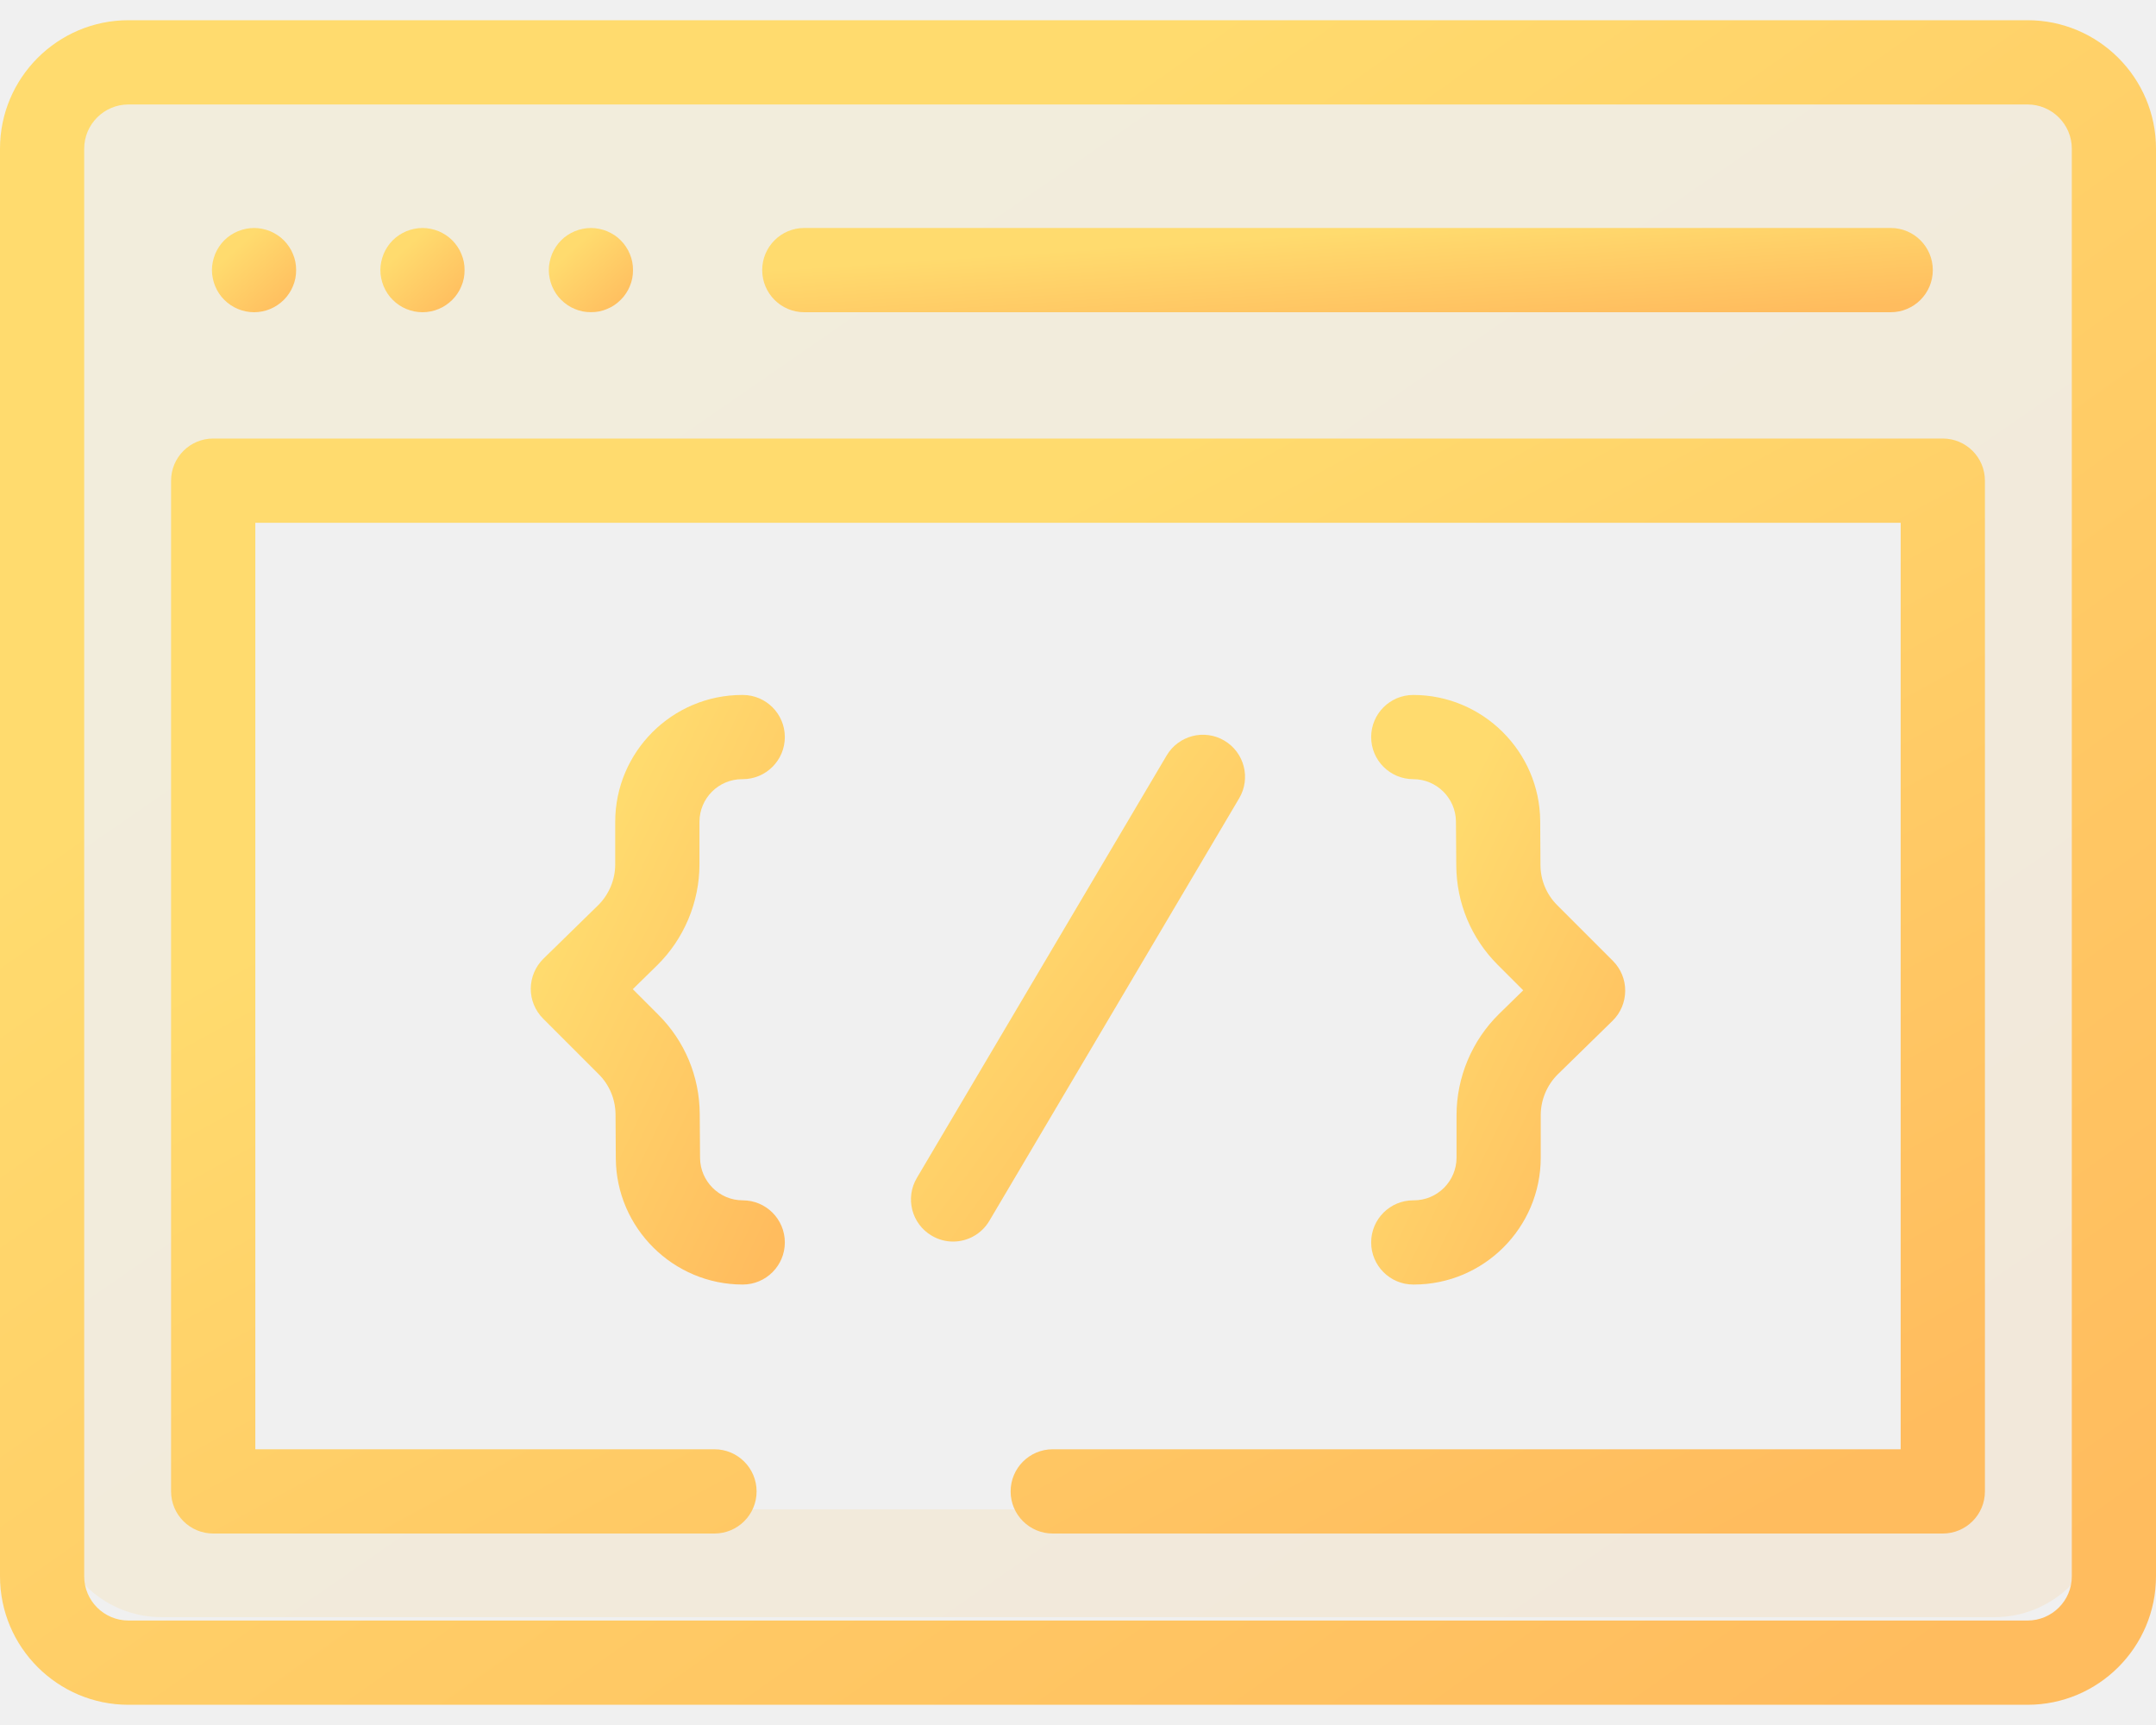
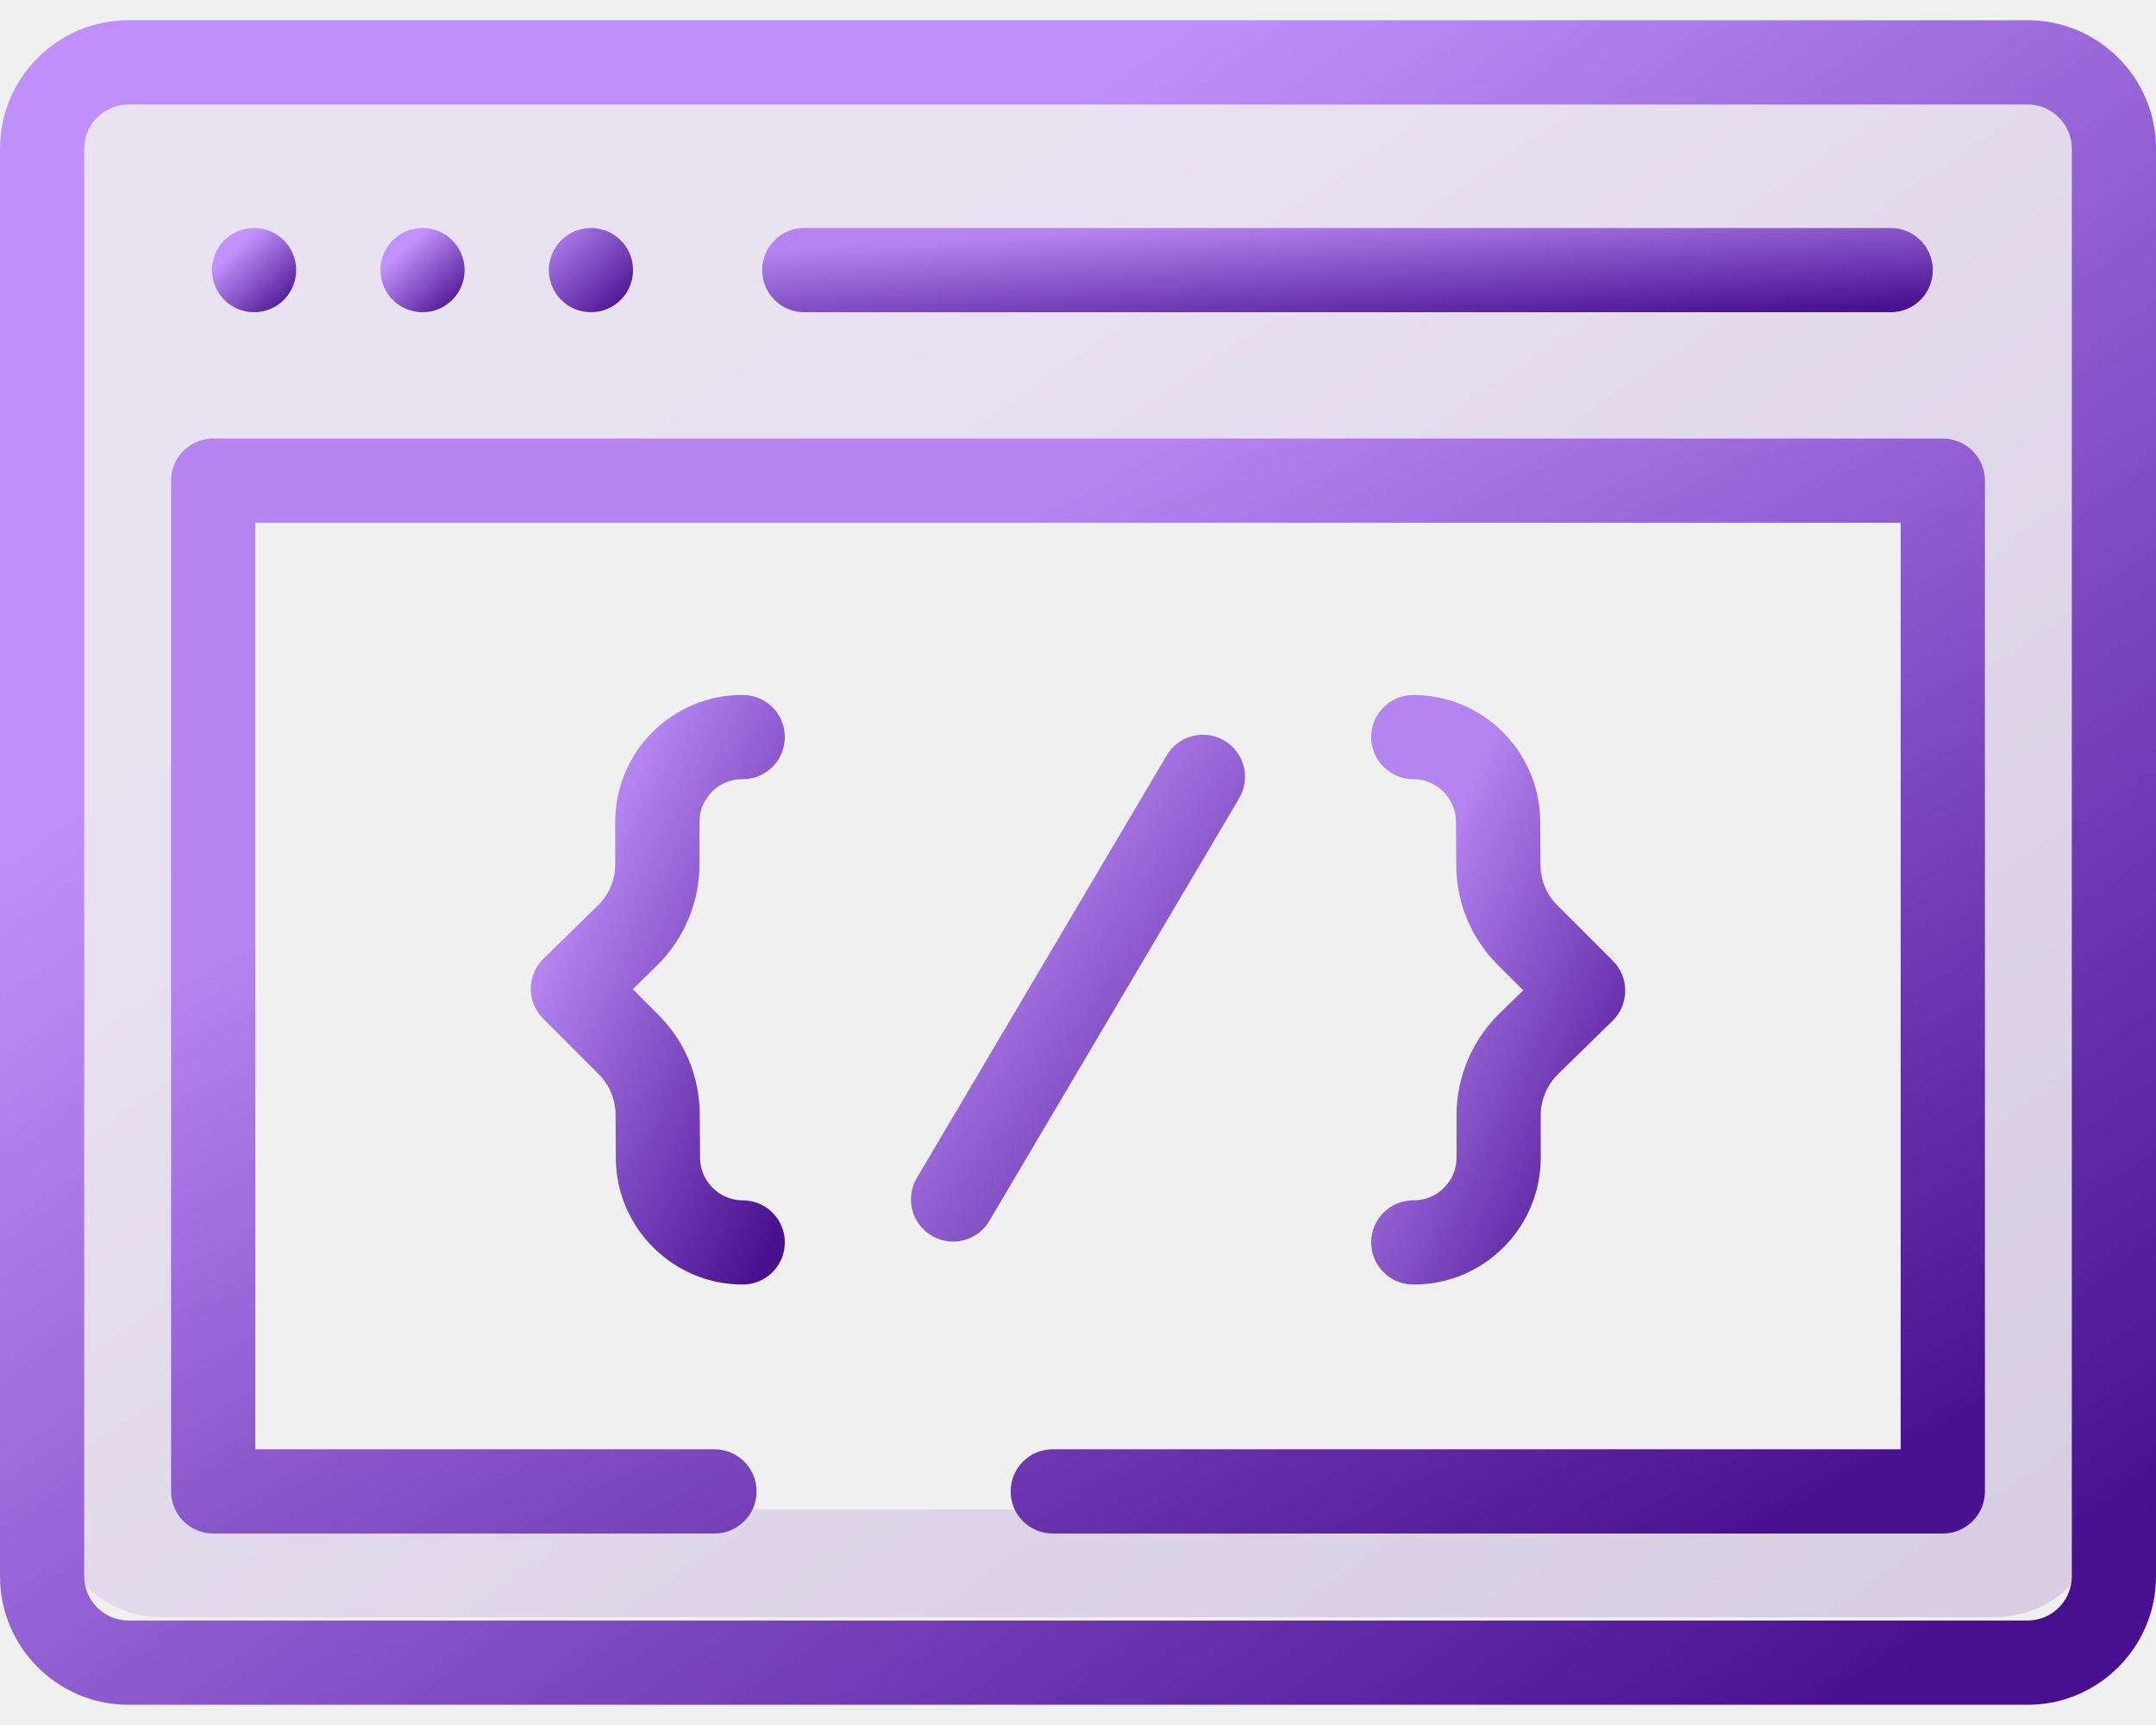
<svg xmlns="http://www.w3.org/2000/svg" width="40" height="32" viewBox="0 0 40 32" fill="none">
-   <path opacity="0.15" fill-rule="evenodd" clip-rule="evenodd" d="M3 1C1.895 1 1 1.895 1 3V28C1 29.105 1.895 30 3 30H37C38.105 30 39 29.105 39 28V3C39 1.895 38.105 1 37 1H3ZM36 9H4V28H36V9Z" fill="url(#paint0_linear)" />
-   <path d="M37.617 0.375H2.383C1.069 0.375 0 1.444 0 2.758V29.242C0 30.556 1.069 31.625 2.383 31.625H37.617C38.931 31.625 40 30.556 40 29.242V2.758C40 1.444 38.931 0.375 37.617 0.375ZM38.438 29.242C38.438 29.695 38.069 30.062 37.617 30.062H2.383C1.931 30.062 1.562 29.695 1.562 29.242V2.758C1.562 2.306 1.931 1.938 2.383 1.938H37.617C38.069 1.938 38.438 2.306 38.438 2.758V29.242Z" fill="url(#paint1_linear)" />
-   <path d="M14.922 5.792H35.078C35.51 5.792 35.859 5.442 35.859 5.01C35.859 4.579 35.51 4.229 35.078 4.229H14.922C14.49 4.229 14.141 4.579 14.141 5.01C14.141 5.442 14.49 5.792 14.922 5.792Z" fill="url(#paint2_linear)" />
-   <path d="M3.992 5.309C4.012 5.356 4.036 5.402 4.064 5.444C4.092 5.487 4.125 5.527 4.161 5.562C4.306 5.709 4.508 5.792 4.713 5.792C4.765 5.792 4.816 5.787 4.866 5.777C4.916 5.767 4.966 5.752 5.013 5.732C5.06 5.713 5.105 5.688 5.147 5.66C5.19 5.631 5.23 5.598 5.266 5.563C5.302 5.527 5.334 5.487 5.363 5.444C5.392 5.402 5.416 5.356 5.435 5.309C5.455 5.262 5.47 5.213 5.48 5.163C5.49 5.113 5.494 5.061 5.494 5.01C5.494 4.959 5.49 4.908 5.48 4.858C5.47 4.808 5.455 4.759 5.435 4.712C5.416 4.664 5.392 4.619 5.363 4.577C5.334 4.534 5.302 4.494 5.266 4.458C5.23 4.422 5.19 4.389 5.147 4.361C5.105 4.333 5.06 4.309 5.013 4.289C4.966 4.27 4.916 4.255 4.866 4.245C4.766 4.224 4.662 4.224 4.561 4.245C4.511 4.255 4.462 4.27 4.415 4.289C4.367 4.309 4.322 4.333 4.28 4.361C4.237 4.389 4.197 4.422 4.161 4.458C4.125 4.494 4.092 4.534 4.064 4.577C4.036 4.619 4.012 4.664 3.992 4.712C3.973 4.759 3.958 4.808 3.948 4.858C3.937 4.908 3.932 4.959 3.932 5.01C3.932 5.061 3.937 5.113 3.948 5.163C3.958 5.213 3.973 5.262 3.992 5.309Z" fill="url(#paint3_linear)" />
-   <path d="M7.117 5.309C7.137 5.356 7.161 5.402 7.189 5.444C7.217 5.487 7.25 5.527 7.286 5.562C7.431 5.709 7.633 5.792 7.838 5.792C7.89 5.792 7.941 5.787 7.991 5.777C8.041 5.767 8.091 5.752 8.138 5.732C8.185 5.713 8.23 5.688 8.272 5.66C8.315 5.631 8.355 5.598 8.391 5.563C8.427 5.527 8.459 5.487 8.488 5.444C8.517 5.402 8.541 5.356 8.56 5.309C8.58 5.262 8.595 5.213 8.605 5.163C8.615 5.113 8.619 5.061 8.619 5.01C8.619 4.959 8.615 4.908 8.605 4.858C8.595 4.808 8.58 4.759 8.56 4.712C8.541 4.664 8.517 4.619 8.488 4.577C8.459 4.534 8.427 4.494 8.391 4.458C8.355 4.422 8.315 4.389 8.272 4.361C8.23 4.333 8.185 4.309 8.138 4.289C8.091 4.27 8.041 4.255 7.991 4.245C7.891 4.224 7.787 4.224 7.686 4.245C7.636 4.255 7.587 4.27 7.54 4.289C7.492 4.309 7.447 4.333 7.405 4.361C7.362 4.389 7.322 4.422 7.286 4.458C7.25 4.494 7.217 4.534 7.189 4.577C7.161 4.619 7.137 4.664 7.117 4.712C7.098 4.759 7.083 4.808 7.073 4.858C7.062 4.908 7.057 4.959 7.057 5.01C7.057 5.061 7.062 5.113 7.073 5.163C7.083 5.213 7.098 5.262 7.117 5.309Z" fill="url(#paint4_linear)" />
-   <path d="M10.242 5.309C10.262 5.356 10.286 5.402 10.314 5.444C10.342 5.487 10.375 5.527 10.411 5.562C10.447 5.598 10.487 5.631 10.53 5.66C10.572 5.688 10.617 5.713 10.665 5.732C10.712 5.752 10.761 5.767 10.811 5.777C10.861 5.787 10.912 5.791 10.963 5.791C11.015 5.791 11.066 5.787 11.116 5.777C11.166 5.767 11.216 5.752 11.262 5.732C11.309 5.713 11.355 5.688 11.398 5.66C11.44 5.631 11.48 5.598 11.516 5.562C11.552 5.527 11.585 5.487 11.613 5.444C11.642 5.402 11.666 5.356 11.685 5.309C11.705 5.262 11.72 5.213 11.73 5.163C11.74 5.113 11.744 5.061 11.744 5.01C11.744 4.959 11.74 4.908 11.73 4.858C11.72 4.808 11.705 4.759 11.685 4.712C11.666 4.664 11.642 4.619 11.613 4.577C11.585 4.534 11.552 4.494 11.516 4.458C11.48 4.422 11.44 4.389 11.398 4.361C11.355 4.333 11.309 4.309 11.262 4.289C11.216 4.27 11.166 4.255 11.116 4.245C11.016 4.224 10.912 4.224 10.811 4.245C10.761 4.255 10.712 4.27 10.665 4.289C10.617 4.309 10.572 4.333 10.53 4.361C10.487 4.389 10.447 4.422 10.411 4.458C10.375 4.494 10.342 4.534 10.314 4.577C10.286 4.619 10.262 4.664 10.242 4.712C10.223 4.759 10.208 4.808 10.198 4.858C10.187 4.908 10.182 4.959 10.182 5.01C10.182 5.061 10.187 5.113 10.198 5.163C10.208 5.213 10.223 5.262 10.242 5.309Z" fill="url(#paint5_linear)" />
-   <path d="M22.715 13.739C22.344 13.519 21.865 13.643 21.645 14.014L17.01 21.852C16.79 22.224 16.913 22.703 17.285 22.922C17.409 22.996 17.546 23.032 17.682 23.032C17.949 23.032 18.209 22.894 18.355 22.648L22.99 14.809C23.21 14.438 23.087 13.959 22.715 13.739Z" fill="url(#paint6_linear)" />
-   <path d="M12.977 16.035V15.246C12.977 14.809 13.332 14.454 13.769 14.454H13.78C14.211 14.454 14.561 14.104 14.561 13.673C14.561 13.242 14.211 12.892 13.78 12.892H13.769C12.471 12.892 11.414 13.948 11.414 15.246V16.035C11.414 16.319 11.298 16.596 11.095 16.795L10.082 17.785C9.933 17.931 9.849 18.131 9.847 18.34C9.846 18.548 9.929 18.749 10.076 18.896L11.108 19.928C11.307 20.126 11.417 20.391 11.42 20.672L11.425 21.491C11.434 22.78 12.49 23.829 13.78 23.829C14.211 23.829 14.561 23.479 14.561 23.048C14.561 22.616 14.211 22.267 13.78 22.267C13.346 22.267 12.991 21.914 12.988 21.48L12.982 20.661C12.977 19.966 12.704 19.313 12.213 18.823L11.74 18.35L12.187 17.912C12.689 17.421 12.977 16.737 12.977 16.035Z" fill="url(#paint7_linear)" />
-   <path d="M27.023 20.686V21.474C27.023 21.911 26.668 22.267 26.231 22.267H26.22C25.789 22.267 25.439 22.616 25.439 23.048C25.439 23.479 25.789 23.829 26.22 23.829H26.231C27.529 23.829 28.585 22.773 28.585 21.474V20.686C28.585 20.402 28.702 20.125 28.905 19.926L29.918 18.936C30.067 18.79 30.151 18.59 30.152 18.381C30.154 18.172 30.071 17.972 29.923 17.824L28.892 16.793C28.693 16.595 28.582 16.33 28.58 16.049L28.575 15.23C28.566 13.941 27.509 12.892 26.22 12.892C25.789 12.892 25.439 13.242 25.439 13.673C25.439 14.104 25.789 14.454 26.22 14.454C26.654 14.454 27.009 14.807 27.012 15.241L27.018 16.059C27.023 16.754 27.296 17.407 27.787 17.898L28.26 18.371L27.812 18.809C27.311 19.3 27.023 19.984 27.023 20.686Z" fill="url(#paint8_linear)" />
-   <path d="M36.044 8.135H3.956C3.524 8.135 3.174 8.485 3.174 8.917V27.667C3.174 28.098 3.524 28.448 3.956 28.448H13.255C13.687 28.448 14.037 28.098 14.037 27.667C14.037 27.235 13.687 26.885 13.255 26.885H4.737V9.698H35.263V26.885H19.531C19.1 26.885 18.75 27.235 18.75 27.667C18.75 28.098 19.1 28.448 19.531 28.448H36.044C36.476 28.448 36.826 28.098 36.826 27.667V8.917C36.826 8.485 36.476 8.135 36.044 8.135Z" fill="url(#paint9_linear)" />
+   <g clip-path="url(#clip0_3_5)">
+     <path opacity="0.15" fill-rule="evenodd" clip-rule="evenodd" d="M3 1C1.895 1 1 1.895 1 3V28C1 29.105 1.895 30 3 30H37C38.105 30 39 29.105 39 28V3C39 1.895 38.105 1 37 1H3ZM36 9H4V28H36V9Z" fill="url(#paint0_linear_3_5)" />
+     <path d="M37.617 0.375H2.383C1.069 0.375 0 1.444 0 2.758V29.242C0 30.556 1.069 31.625 2.383 31.625H37.617C38.931 31.625 40 30.556 40 29.242V2.758C40 1.444 38.931 0.375 37.617 0.375ZM38.438 29.242C38.438 29.695 38.069 30.062 37.617 30.062H2.383C1.931 30.062 1.562 29.695 1.562 29.242V2.758C1.562 2.306 1.931 1.938 2.383 1.938H37.617C38.069 1.938 38.438 2.306 38.438 2.758V29.242Z" fill="url(#paint1_linear_3_5)" />
+     <path d="M14.922 5.792H35.078C35.51 5.792 35.859 5.442 35.859 5.01C35.859 4.579 35.51 4.229 35.078 4.229H14.922C14.49 4.229 14.141 4.579 14.141 5.01C14.141 5.442 14.49 5.792 14.922 5.792Z" fill="url(#paint2_linear_3_5)" />
+     <path d="M3.992 5.309C4.012 5.356 4.036 5.402 4.064 5.444C4.092 5.487 4.125 5.527 4.161 5.562C4.306 5.709 4.508 5.792 4.713 5.792C4.765 5.792 4.816 5.787 4.866 5.777C4.916 5.767 4.966 5.752 5.013 5.732C5.06 5.713 5.105 5.688 5.147 5.66C5.19 5.631 5.23 5.598 5.266 5.563C5.302 5.527 5.334 5.487 5.363 5.444C5.392 5.402 5.416 5.356 5.435 5.309C5.455 5.262 5.47 5.213 5.48 5.163C5.49 5.113 5.494 5.061 5.494 5.01C5.494 4.959 5.49 4.908 5.48 4.858C5.47 4.808 5.455 4.759 5.435 4.712C5.416 4.664 5.392 4.619 5.363 4.577C5.334 4.534 5.302 4.494 5.266 4.458C5.23 4.422 5.19 4.389 5.147 4.361C5.105 4.333 5.06 4.309 5.013 4.289C4.966 4.27 4.916 4.255 4.866 4.245C4.766 4.224 4.662 4.224 4.561 4.245C4.511 4.255 4.462 4.27 4.415 4.289C4.367 4.309 4.322 4.333 4.28 4.361C4.237 4.389 4.197 4.422 4.161 4.458C4.125 4.494 4.092 4.534 4.064 4.577C4.036 4.619 4.012 4.664 3.992 4.712C3.973 4.759 3.958 4.808 3.948 4.858C3.937 4.908 3.932 4.959 3.932 5.01C3.932 5.061 3.937 5.113 3.948 5.163C3.958 5.213 3.973 5.262 3.992 5.309Z" fill="url(#paint3_linear_3_5)" />
+     <path d="M7.117 5.309C7.137 5.356 7.161 5.402 7.189 5.444C7.217 5.487 7.25 5.527 7.286 5.562C7.431 5.709 7.633 5.792 7.838 5.792C7.89 5.792 7.941 5.787 7.991 5.777C8.041 5.767 8.091 5.752 8.138 5.732C8.185 5.713 8.23 5.688 8.272 5.66C8.315 5.631 8.355 5.598 8.391 5.563C8.427 5.527 8.459 5.487 8.488 5.444C8.517 5.402 8.541 5.356 8.56 5.309C8.58 5.262 8.595 5.213 8.605 5.163C8.615 5.113 8.619 5.061 8.619 5.01C8.619 4.959 8.615 4.908 8.605 4.858C8.595 4.808 8.58 4.759 8.56 4.712C8.541 4.664 8.517 4.619 8.488 4.577C8.459 4.534 8.427 4.494 8.391 4.458C8.355 4.422 8.315 4.389 8.272 4.361C8.23 4.333 8.185 4.309 8.138 4.289C8.091 4.27 8.041 4.255 7.991 4.245C7.891 4.224 7.787 4.224 7.686 4.245C7.636 4.255 7.587 4.27 7.54 4.289C7.492 4.309 7.447 4.333 7.405 4.361C7.362 4.389 7.322 4.422 7.286 4.458C7.25 4.494 7.217 4.534 7.189 4.577C7.161 4.619 7.137 4.664 7.117 4.712C7.098 4.759 7.083 4.808 7.073 4.858C7.062 4.908 7.057 4.959 7.057 5.01C7.057 5.061 7.062 5.113 7.073 5.163C7.083 5.213 7.098 5.262 7.117 5.309Z" fill="url(#paint4_linear_3_5)" />
+     <path d="M10.242 5.309C10.262 5.356 10.286 5.402 10.314 5.444C10.342 5.487 10.375 5.527 10.411 5.562C10.447 5.598 10.487 5.631 10.53 5.66C10.572 5.688 10.617 5.713 10.665 5.732C10.712 5.752 10.761 5.767 10.811 5.777C10.861 5.787 10.912 5.791 10.963 5.791C11.015 5.791 11.066 5.787 11.116 5.777C11.166 5.767 11.216 5.752 11.262 5.732C11.309 5.713 11.355 5.688 11.398 5.66C11.44 5.631 11.48 5.598 11.516 5.562C11.552 5.527 11.585 5.487 11.613 5.444C11.642 5.402 11.666 5.356 11.685 5.309C11.705 5.262 11.72 5.213 11.73 5.163C11.74 5.113 11.744 5.061 11.744 5.01C11.744 4.959 11.74 4.908 11.73 4.858C11.72 4.808 11.705 4.759 11.685 4.712C11.666 4.664 11.642 4.619 11.613 4.577C11.585 4.534 11.552 4.494 11.516 4.458C11.48 4.422 11.44 4.389 11.398 4.361C11.355 4.333 11.309 4.309 11.262 4.289C11.216 4.27 11.166 4.255 11.116 4.245C11.016 4.224 10.912 4.224 10.811 4.245C10.761 4.255 10.712 4.27 10.665 4.289C10.617 4.309 10.572 4.333 10.53 4.361C10.487 4.389 10.447 4.422 10.411 4.458C10.375 4.494 10.342 4.534 10.314 4.577C10.286 4.619 10.262 4.664 10.242 4.712C10.223 4.759 10.208 4.808 10.198 4.858C10.187 4.908 10.182 4.959 10.182 5.01C10.182 5.061 10.187 5.113 10.198 5.163C10.208 5.213 10.223 5.262 10.242 5.309Z" fill="url(#paint5_linear_3_5)" />
+     <path d="M22.715 13.739C22.344 13.519 21.865 13.643 21.645 14.014L17.01 21.852C16.79 22.224 16.913 22.703 17.285 22.922C17.409 22.996 17.546 23.032 17.682 23.032C17.949 23.032 18.209 22.894 18.355 22.648L22.99 14.809C23.21 14.438 23.087 13.959 22.715 13.739Z" fill="url(#paint6_linear_3_5)" />
+     <path d="M12.977 16.035V15.246C12.977 14.809 13.332 14.454 13.769 14.454H13.78C14.211 14.454 14.561 14.104 14.561 13.673C14.561 13.242 14.211 12.892 13.78 12.892H13.769C12.471 12.892 11.414 13.948 11.414 15.246V16.035C11.414 16.319 11.298 16.596 11.095 16.795L10.082 17.785C9.933 17.931 9.849 18.131 9.847 18.34C9.846 18.548 9.929 18.749 10.076 18.896L11.108 19.928C11.307 20.126 11.417 20.391 11.42 20.672L11.425 21.491C11.434 22.78 12.49 23.829 13.78 23.829C14.211 23.829 14.561 23.479 14.561 23.048C14.561 22.616 14.211 22.267 13.78 22.267C13.346 22.267 12.991 21.914 12.988 21.48L12.982 20.661C12.977 19.966 12.704 19.313 12.213 18.823L11.74 18.35L12.187 17.912C12.689 17.421 12.977 16.737 12.977 16.035Z" fill="url(#paint7_linear_3_5)" />
+     <path d="M27.023 20.686V21.474C27.023 21.911 26.668 22.267 26.231 22.267H26.22C25.789 22.267 25.439 22.616 25.439 23.048C25.439 23.479 25.789 23.829 26.22 23.829H26.231C27.529 23.829 28.585 22.773 28.585 21.474V20.686C28.585 20.402 28.702 20.125 28.905 19.926L29.918 18.936C30.067 18.79 30.151 18.59 30.152 18.381C30.154 18.172 30.071 17.972 29.923 17.824L28.892 16.793C28.693 16.595 28.582 16.33 28.58 16.049L28.575 15.23C28.566 13.941 27.509 12.892 26.22 12.892C25.789 12.892 25.439 13.242 25.439 13.673C25.439 14.104 25.789 14.454 26.22 14.454C26.654 14.454 27.009 14.807 27.012 15.241L27.018 16.059C27.023 16.754 27.296 17.407 27.787 17.898L28.26 18.371L27.812 18.809C27.311 19.3 27.023 19.984 27.023 20.686Z" fill="url(#paint8_linear_3_5)" />
+     <path d="M36.044 8.135H3.956C3.524 8.135 3.174 8.485 3.174 8.917V27.667C3.174 28.098 3.524 28.448 3.956 28.448H13.255C13.687 28.448 14.037 28.098 14.037 27.667C14.037 27.235 13.687 26.885 13.255 26.885H4.737V9.698H35.263V26.885H19.531C19.1 26.885 18.75 27.235 18.75 27.667C18.75 28.098 19.1 28.448 19.531 28.448H36.044C36.476 28.448 36.826 28.098 36.826 27.667V8.917C36.826 8.485 36.476 8.135 36.044 8.135Z" fill="url(#paint9_linear_3_5)" />
+   </g>
  <defs>
-     <linearGradient id="paint0_linear" x1="3.153" y1="1" x2="26.689" y2="35.054" gradientUnits="userSpaceOnUse">
-       <stop offset="0.259" stop-color="#FFDB6E" />
-       <stop offset="1" stop-color="#FFBC5E" />
+     <linearGradient id="paint0_linear_3_5" x1="3.153" y1="1" x2="26.689" y2="35.054" gradientUnits="userSpaceOnUse">
+       <stop offset="0.259" stop-color="#C091FB" />
+       <stop offset="1" stop-color="#491190" />
    </linearGradient>
-     <linearGradient id="paint1_linear" x1="2.267" y1="0.375" x2="27.833" y2="36.511" gradientUnits="userSpaceOnUse">
-       <stop offset="0.259" stop-color="#FFDB6E" />
-       <stop offset="1" stop-color="#FFBC5E" />
+     <linearGradient id="paint1_linear_3_5" x1="2.267" y1="0.375" x2="27.833" y2="36.511" gradientUnits="userSpaceOnUse">
+       <stop offset="0.259" stop-color="#BF90FB" />
+       <stop offset="1" stop-color="#481090" />
    </linearGradient>
-     <linearGradient id="paint2_linear" x1="15.371" y1="4.229" x2="15.547" y2="6.929" gradientUnits="userSpaceOnUse">
-       <stop offset="0.259" stop-color="#FFDB6E" />
-       <stop offset="1" stop-color="#FFBC5E" />
+     <linearGradient id="paint2_linear_3_5" x1="15.371" y1="4.229" x2="15.547" y2="6.929" gradientUnits="userSpaceOnUse">
+       <stop offset="0.131" stop-color="#B485F1" />
+       <stop offset="1" stop-color="#4A1291" />
    </linearGradient>
-     <linearGradient id="paint3_linear" x1="4.02" y1="4.229" x2="5.369" y2="5.719" gradientUnits="userSpaceOnUse">
-       <stop offset="0.259" stop-color="#FFDB6E" />
-       <stop offset="1" stop-color="#FFBC5E" />
+     <linearGradient id="paint3_linear_3_5" x1="4.02" y1="4.229" x2="5.369" y2="5.719" gradientUnits="userSpaceOnUse">
+       <stop offset="0.259" stop-color="#C192FC" />
+       <stop offset="1" stop-color="#491090" />
    </linearGradient>
-     <linearGradient id="paint4_linear" x1="7.145" y1="4.229" x2="8.494" y2="5.719" gradientUnits="userSpaceOnUse">
-       <stop offset="0.259" stop-color="#FFDB6E" />
-       <stop offset="1" stop-color="#FFBC5E" />
+     <linearGradient id="paint4_linear_3_5" x1="7.145" y1="4.229" x2="8.494" y2="5.719" gradientUnits="userSpaceOnUse">
+       <stop offset="0.259" stop-color="#C192FC" />
+       <stop offset="1" stop-color="#491090" />
    </linearGradient>
-     <linearGradient id="paint5_linear" x1="10.27" y1="4.229" x2="11.619" y2="5.719" gradientUnits="userSpaceOnUse">
-       <stop offset="0.259" stop-color="#FFDB6E" />
-       <stop offset="1" stop-color="#FFBC5E" />
+     <linearGradient id="paint5_linear_3_5" x1="10.27" y1="4.229" x2="11.619" y2="5.719" gradientUnits="userSpaceOnUse">
+       <stop stop-color="#B485F1" />
+       <stop offset="1" stop-color="#48108F" />
    </linearGradient>
-     <linearGradient id="paint6_linear" x1="17.252" y1="13.63" x2="25.014" y2="19.281" gradientUnits="userSpaceOnUse">
-       <stop offset="0.259" stop-color="#FFDB6E" />
-       <stop offset="1" stop-color="#FFBC5E" />
+     <linearGradient id="paint6_linear_3_5" x1="17.252" y1="13.63" x2="25.014" y2="19.281" gradientUnits="userSpaceOnUse">
+       <stop offset="0.259" stop-color="#B484F1" />
+       <stop offset="1" stop-color="#58219E" />
    </linearGradient>
-     <linearGradient id="paint7_linear" x1="10.114" y1="12.892" x2="17.479" y2="16.396" gradientUnits="userSpaceOnUse">
-       <stop offset="0.259" stop-color="#FFDB6E" />
-       <stop offset="1" stop-color="#FFBC5E" />
+     <linearGradient id="paint7_linear_3_5" x1="10.114" y1="12.892" x2="17.479" y2="16.396" gradientUnits="userSpaceOnUse">
+       <stop offset="0.259" stop-color="#B484F1" />
+       <stop offset="1" stop-color="#491191" />
    </linearGradient>
-     <linearGradient id="paint8_linear" x1="25.706" y1="12.892" x2="33.07" y2="16.396" gradientUnits="userSpaceOnUse">
-       <stop offset="0.259" stop-color="#FFDB6E" />
-       <stop offset="1" stop-color="#FFBC5E" />
+     <linearGradient id="paint8_linear_3_5" x1="25.706" y1="12.892" x2="33.07" y2="16.396" gradientUnits="userSpaceOnUse">
+       <stop offset="0.259" stop-color="#B484F1" />
+       <stop offset="1" stop-color="#491191" />
    </linearGradient>
-     <linearGradient id="paint9_linear" x1="5.081" y1="8.135" x2="19.915" y2="35.272" gradientUnits="userSpaceOnUse">
-       <stop offset="0.259" stop-color="#FFDB6E" />
-       <stop offset="1" stop-color="#FFBC5E" />
+     <linearGradient id="paint9_linear_3_5" x1="5.081" y1="8.135" x2="19.915" y2="35.272" gradientUnits="userSpaceOnUse">
+       <stop offset="0.259" stop-color="#B484F1" />
+       <stop offset="1" stop-color="#4A1291" />
    </linearGradient>
+     <clipPath id="clip0_3_5">
+       <rect width="40" height="32" fill="white" />
+     </clipPath>
  </defs>
</svg>
